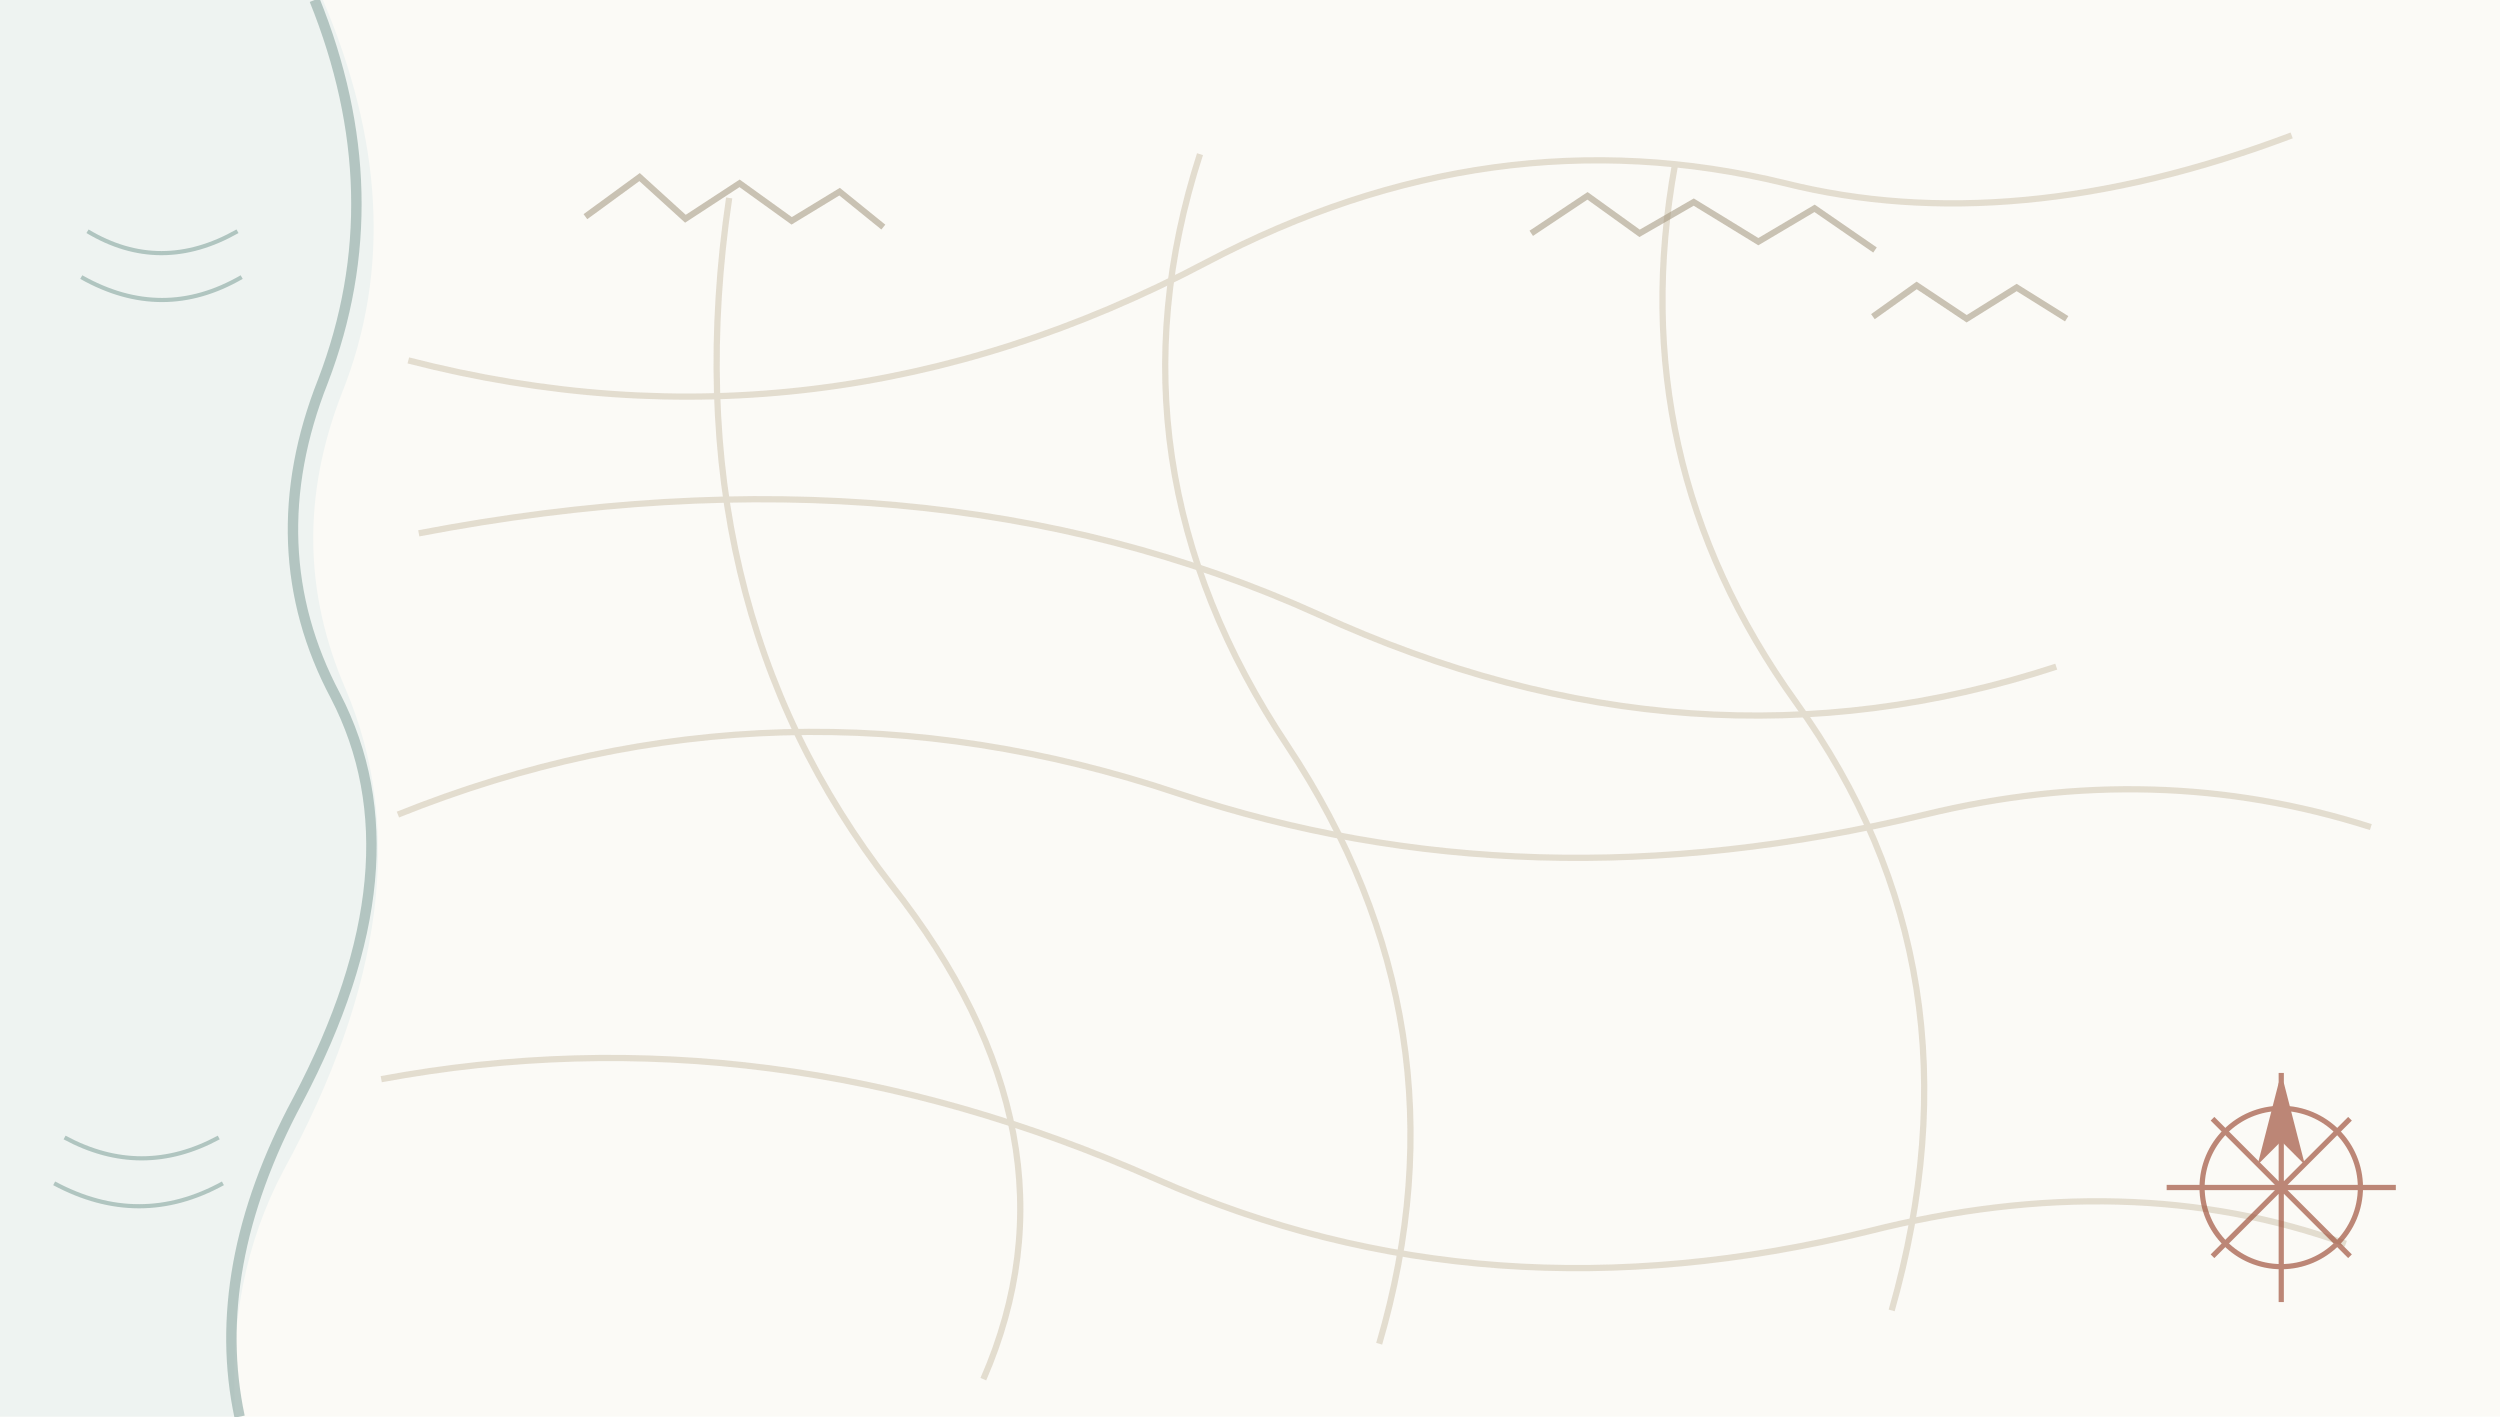
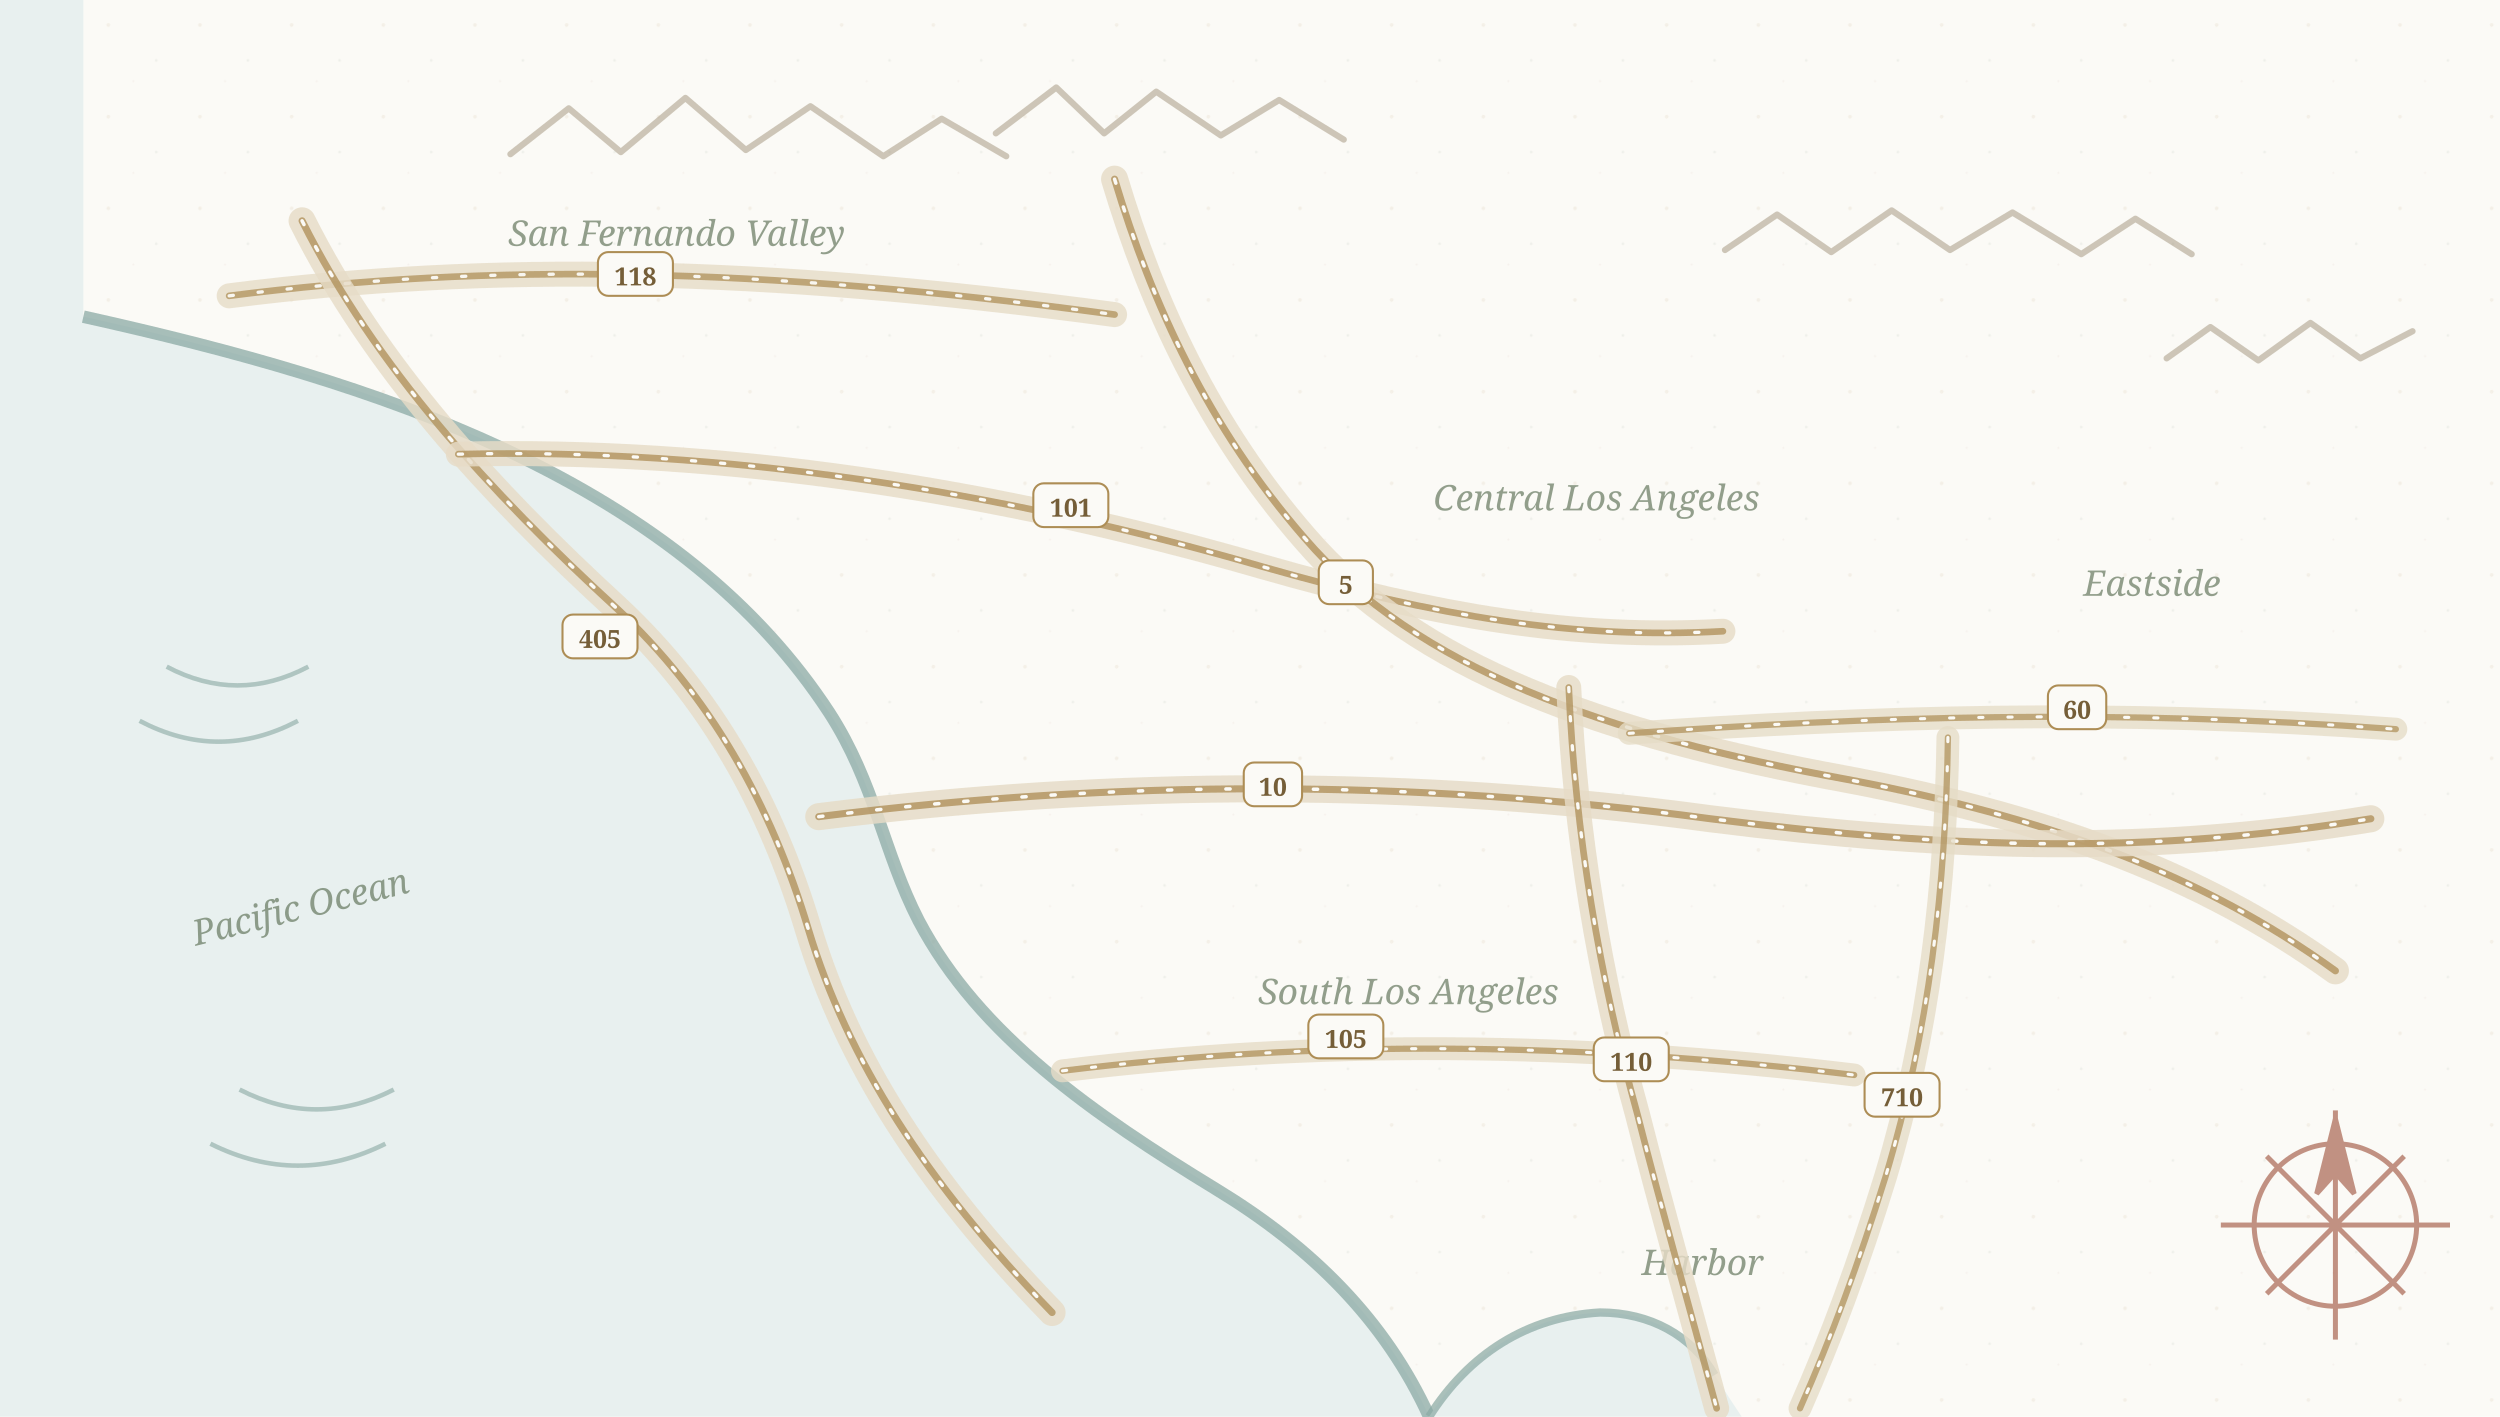
<svg xmlns="http://www.w3.org/2000/svg" viewBox="0 0 1200 680" aria-hidden="true">
+   <defs>
+     <pattern id="vellum-speckle" width="44" height="44" patternUnits="userSpaceOnUse">
+       <circle cx="8" cy="12" r=".9" fill="#aa813d" opacity=".08" />
+       <circle cx="31" cy="29" r=".7" fill="#60745a" opacity=".07" />
+       <circle cx="20" cy="39" r=".5" fill="#9e513a" opacity=".05" />
+     </pattern>
+     <filter id="soft">
+       <feGaussianBlur stdDeviation=".35" />
+     </filter>
+   </defs>
  <rect width="1200" height="680" fill="#fbfaf6" />
-   <path d="M0 0h155c28 66 33 129 9 189-19 49-18 96 2 142 28 66 18 143-30 231-18 34-26 73-23 118H0z" fill="#eef3f1" />
-   <path d="M151 0c25 62 27 123 4 183-21 53-19 104 6 151 28 54 22 118-18 194-29 54-38 105-28 152" fill="none" stroke="#9fb6b1" stroke-width="5" opacity=".75" />
-   <g fill="none" stroke="#d9d0bf" stroke-width="3" opacity=".7">
-     <path d="M196 173c132 34 260 18 383-47 91-48 184-61 278-38 72 18 153 11 243-23" />
-     <path d="M201 256c162-31 306-18 432 39 120 55 238 63 354 25" />
-     <path d="M191 391c122-49 247-53 375-10 111 37 230 41 358 10 74-18 145-16 214 6" />
-     <path d="M183 518c124-23 248-7 372 48 106 47 220 55 342 25 83-21 160-19 229 6" />
-     <path d="M350 95c-19 129 7 239 78 330 63 80 78 159 44 237" />
-     <path d="M576 74c-32 99-18 194 42 284 59 89 74 185 44 287" />
-     <path d="M804 79c-17 94 2 180 58 258 62 86 77 183 46 292" />
+   <rect width="1200" height="680" fill="url(#vellum-speckle)" />
+   <path d="M0 0H40V152            C112 168 181 187 243 216            C313 249 364 290 398 342            C420 376 424 409 441 442            C470 497 525 535 584 571            C630 599 665 634 686 680            H0Z" fill="#e8f0ef" />
+   <path d="M40 152            C112 168 181 187 243 216            C313 249 364 290 398 342            C420 376 424 409 441 442            C470 497 525 535 584 571            C630 599 665 634 686 680" fill="none" stroke="#8ba9a4" stroke-width="6" opacity=".75" />
+   <path d="M686 680 C705 650 733 632 768 630 C792 630 812 641 823 660 C830 671 834 677 836 680Z" fill="#e8f0ef" />
+   <path d="M686 680 C705 650 733 632 768 630 C792 630 812 641 823 660" fill="none" stroke="#8ba9a4" stroke-width="4" opacity=".72" />
+   <g fill="none" stroke="#9b8d74" stroke-width="3" opacity=".48" stroke-linecap="round" stroke-linejoin="round">
+     <path d="M245 74l28-22 25 21 31-26 29 25 31-21 35 24 28-18 31 18" />
+     <path d="M478 64l29-22 23 22 25-20 31 21 28-17 31 19" />
+     <path d="M828 120l25-17 26 18 29-20 28 19 30-18 33 20 26-17 27 17" />
+     <path d="M1040 172l21-15 23 16 25-18 24 17 25-13" />
  </g>
-   <g fill="none" stroke="#9b8d74" stroke-width="3" opacity=".52">
-     <path d="M281 104l26-19 22 20 26-17 25 18 23-14 21 17" />
-     <path d="M735 112l27-18 25 18 26-15 31 19 27-16 29 20" />
-     <path d="M899 152l21-15 24 16 24-15 24 15" />
+   <g fill="#60745a" opacity=".68" font-family="Georgia, serif" font-style="italic" font-size="17">
+     <text x="244" y="118">San Fernando Valley</text>
+     <text x="688" y="245">Central Los Angeles</text>
+     <text x="1000" y="286">Eastside</text>
+     <text x="604" y="482">South Los Angeles</text>
+     <text x="788" y="612">Harbor</text>
+     <text x="94" y="454" transform="rotate(-14 94 454)">Pacific Ocean</text>
  </g>
-   <g stroke="#87a6a0" fill="none" stroke-width="2" opacity=".6">
-     <path d="M42 111q35 21 72 0M39 133q39 22 77 0M31 546q37 20 74 0M26 568q41 22 81 0" />
+   <g fill="none" stroke-linecap="round" stroke-linejoin="round">
+     <path d="M110 142 C235 126 365 128 535 151" stroke="#e6dcc7" stroke-width="12" opacity=".8" />
+     <path d="M110 142 C235 126 365 128 535 151" stroke="#ad8d55" stroke-width="3.2" opacity=".72" />
+     <path d="M110 142 C235 126 365 128 535 151" stroke="#fbfaf6" stroke-width="1.6" stroke-dasharray="2 12" opacity=".95" />
+     <path d="M145 106 C180 176 235 236 296 292 C341 334 370 386 388 446 C407 509 444 567 505 630" stroke="#e6dcc7" stroke-width="13" opacity=".82" />
+     <path d="M145 106 C180 176 235 236 296 292 C341 334 370 386 388 446 C407 509 444 567 505 630" stroke="#ad8d55" stroke-width="3.4" opacity=".75" />
+     <path d="M145 106 C180 176 235 236 296 292 C341 334 370 386 388 446 C407 509 444 567 505 630" stroke="#fbfaf6" stroke-width="1.7" stroke-dasharray="2 12" />
+     <path d="M220 218 C346 215 478 235 606 272 C690 296 756 307 827 303" stroke="#e6dcc7" stroke-width="12" opacity=".82" />
+     <path d="M220 218 C346 215 478 235 606 272 C690 296 756 307 827 303" stroke="#ad8d55" stroke-width="3.2" opacity=".75" />
+     <path d="M220 218 C346 215 478 235 606 272 C690 296 756 307 827 303" stroke="#fbfaf6" stroke-width="1.6" stroke-dasharray="2 12" />
+     <path d="M535 86 C553 146 580 205 626 258 C680 321 771 353 886 374 C981 392 1056 419 1121 466" stroke="#e6dcc7" stroke-width="13" opacity=".82" />
+     <path d="M535 86 C553 146 580 205 626 258 C680 321 771 353 886 374 C981 392 1056 419 1121 466" stroke="#ad8d55" stroke-width="3.4" opacity=".75" />
+     <path d="M535 86 C553 146 580 205 626 258 C680 321 771 353 886 374 C981 392 1056 419 1121 466" stroke="#fbfaf6" stroke-width="1.7" stroke-dasharray="2 12" />
+     <path d="M393 392 C536 374 681 374 821 393 C940 408 1034 410 1138 393" stroke="#e6dcc7" stroke-width="13" opacity=".84" />
+     <path d="M393 392 C536 374 681 374 821 393 C940 408 1034 410 1138 393" stroke="#ad8d55" stroke-width="3.4" opacity=".76" />
+     <path d="M393 392 C536 374 681 374 821 393 C940 408 1034 410 1138 393" stroke="#fbfaf6" stroke-width="1.7" stroke-dasharray="2 12" />
+     <path d="M782 352 C898 344 1013 340 1150 350" stroke="#e6dcc7" stroke-width="11" opacity=".78" />
+     <path d="M782 352 C898 344 1013 340 1150 350" stroke="#ad8d55" stroke-width="3" opacity=".7" />
+     <path d="M782 352 C898 344 1013 340 1150 350" stroke="#fbfaf6" stroke-width="1.5" stroke-dasharray="2 12" />
+     <path d="M510 514 C631 499 757 500 890 516" stroke="#e6dcc7" stroke-width="11" opacity=".8" />
+     <path d="M510 514 C631 499 757 500 890 516" stroke="#ad8d55" stroke-width="3" opacity=".72" />
+     <path d="M510 514 C631 499 757 500 890 516" stroke="#fbfaf6" stroke-width="1.5" stroke-dasharray="2 12" />
+     <path d="M753 330 C756 400 768 470 786 535 C798 582 810 624 824 676" stroke="#e6dcc7" stroke-width="12" opacity=".82" />
+     <path d="M753 330 C756 400 768 470 786 535 C798 582 810 624 824 676" stroke="#ad8d55" stroke-width="3.2" opacity=".74" />
+     <path d="M753 330 C756 400 768 470 786 535 C798 582 810 624 824 676" stroke="#fbfaf6" stroke-width="1.6" stroke-dasharray="2 12" />
+     <path d="M935 354 C934 425 926 495 905 565 C892 607 879 642 864 676" stroke="#e6dcc7" stroke-width="11" opacity=".78" />
+     <path d="M935 354 C934 425 926 495 905 565 C892 607 879 642 864 676" stroke="#ad8d55" stroke-width="3" opacity=".7" />
+     <path d="M935 354 C934 425 926 495 905 565 C892 607 879 642 864 676" stroke="#fbfaf6" stroke-width="1.5" stroke-dasharray="2 12" />
  </g>
-   <g transform="translate(1040 515)" opacity=".68" stroke="#9e513a" fill="none" stroke-width="2.5">
-     <circle cx="55" cy="55" r="38" />
+   <g font-family="Georgia, serif" font-size="12" font-weight="700" text-anchor="middle">
+     <g transform="translate(305 133)">
+       <rect x="-18" y="-12" width="36" height="21" rx="5" fill="#fbfaf6" stroke="#ad8d55" />
+       <text y="4" fill="#755e38">118</text>
+     </g>
+     <g transform="translate(288 307)">
+       <rect x="-18" y="-12" width="36" height="21" rx="5" fill="#fbfaf6" stroke="#ad8d55" />
+       <text y="4" fill="#755e38">405</text>
+     </g>
+     <g transform="translate(514 244)">
+       <rect x="-18" y="-12" width="36" height="21" rx="5" fill="#fbfaf6" stroke="#ad8d55" />
+       <text y="4" fill="#755e38">101</text>
+     </g>
+     <g transform="translate(646 281)">
+       <rect x="-13" y="-12" width="26" height="21" rx="5" fill="#fbfaf6" stroke="#ad8d55" />
+       <text y="4" fill="#755e38">5</text>
+     </g>
+     <g transform="translate(611 378)">
+       <rect x="-14" y="-12" width="28" height="21" rx="5" fill="#fbfaf6" stroke="#ad8d55" />
+       <text y="4" fill="#755e38">10</text>
+     </g>
+     <g transform="translate(997 341)">
+       <rect x="-14" y="-12" width="28" height="21" rx="5" fill="#fbfaf6" stroke="#ad8d55" />
+       <text y="4" fill="#755e38">60</text>
+     </g>
+     <g transform="translate(646 499)">
+       <rect x="-18" y="-12" width="36" height="21" rx="5" fill="#fbfaf6" stroke="#ad8d55" />
+       <text y="4" fill="#755e38">105</text>
+     </g>
+     <g transform="translate(783 510)">
+       <rect x="-18" y="-12" width="36" height="21" rx="5" fill="#fbfaf6" stroke="#ad8d55" />
+       <text y="4" fill="#755e38">110</text>
+     </g>
+     <g transform="translate(913 527)">
+       <rect x="-18" y="-12" width="36" height="21" rx="5" fill="#fbfaf6" stroke="#ad8d55" />
+       <text y="4" fill="#755e38">710</text>
+     </g>
+   </g>
+   <g stroke="#87a6a0" fill="none" stroke-width="2.2" opacity=".58">
+     <path d="M80 320q34 18 68 0M67 346q38 20 76 0M115 523q37 19 74 0M101 549q42 21 84 0" />
+   </g>
+   <g transform="translate(1066 533)" opacity=".62" stroke="#9e513a" fill="none" stroke-width="2.4">
+     <circle cx="55" cy="55" r="39" />
    <path d="M55 0v110M0 55h110M22 22l66 66M88 22L22 88" />
-     <path d="M55 5l9 35-9-9-9 9z" fill="#9e513a" />
+     <path d="M55 4l9 36-9-10-9 10z" fill="#9e513a" />
  </g>
</svg>
